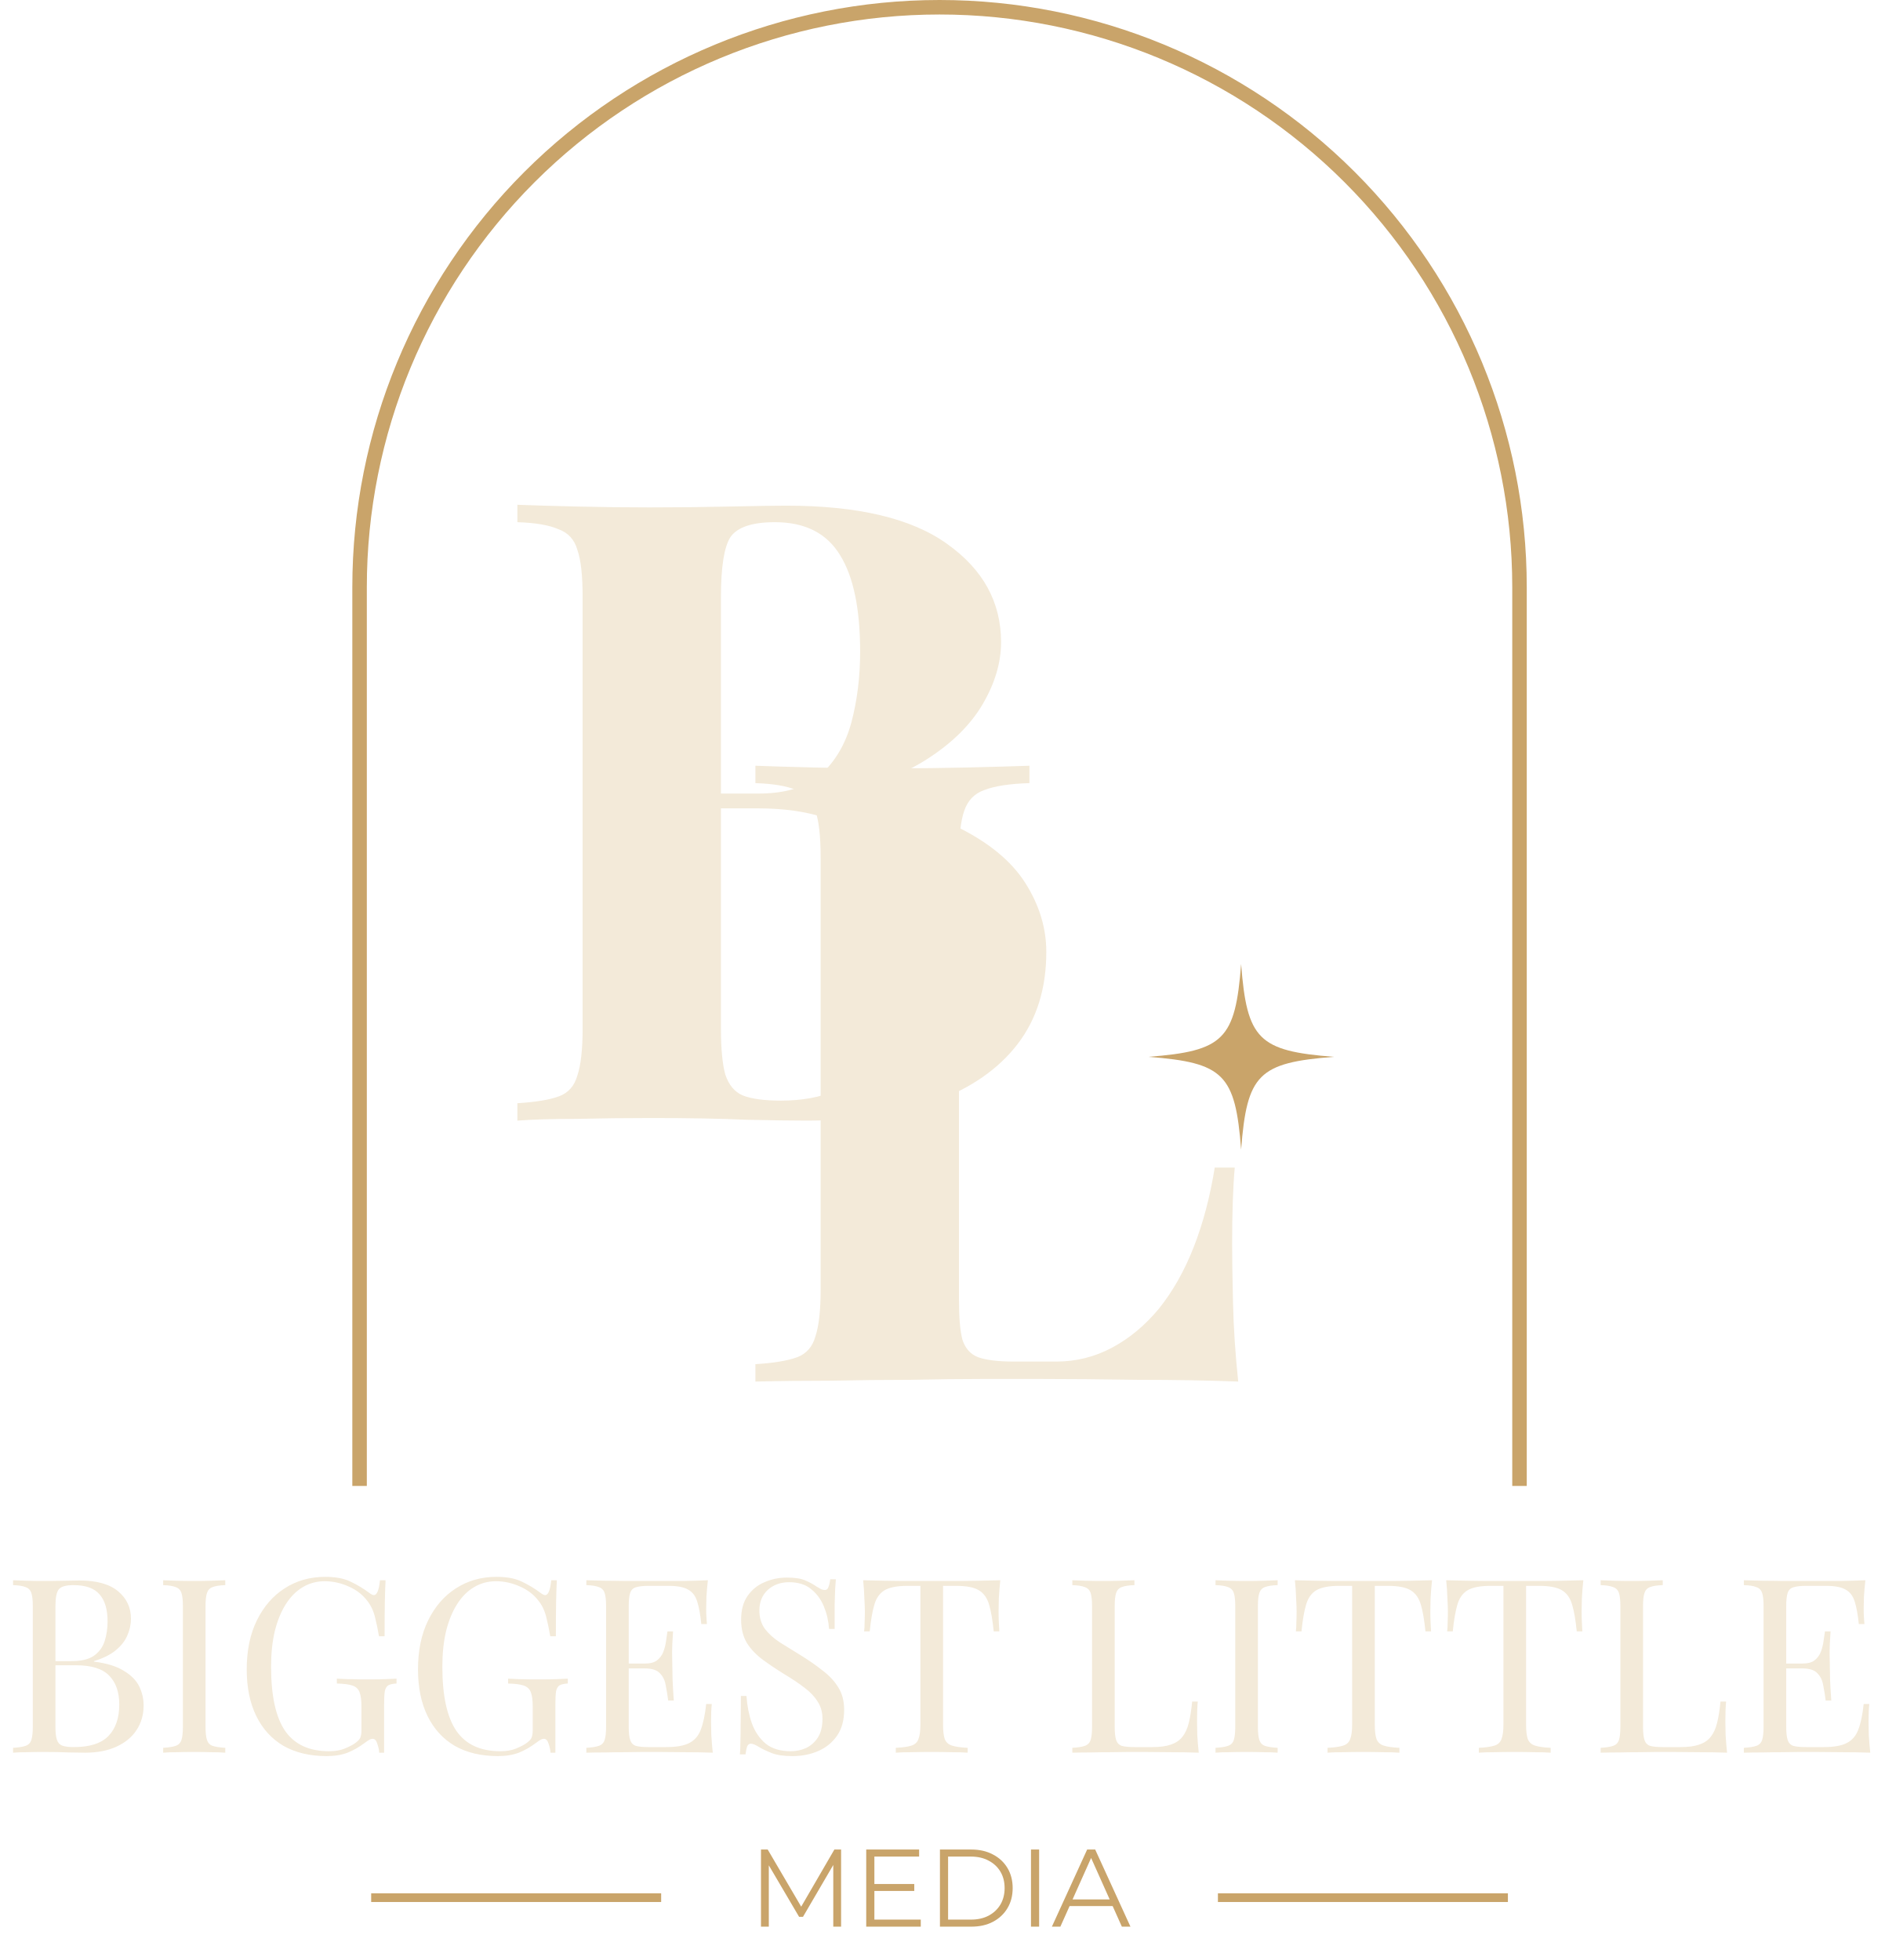
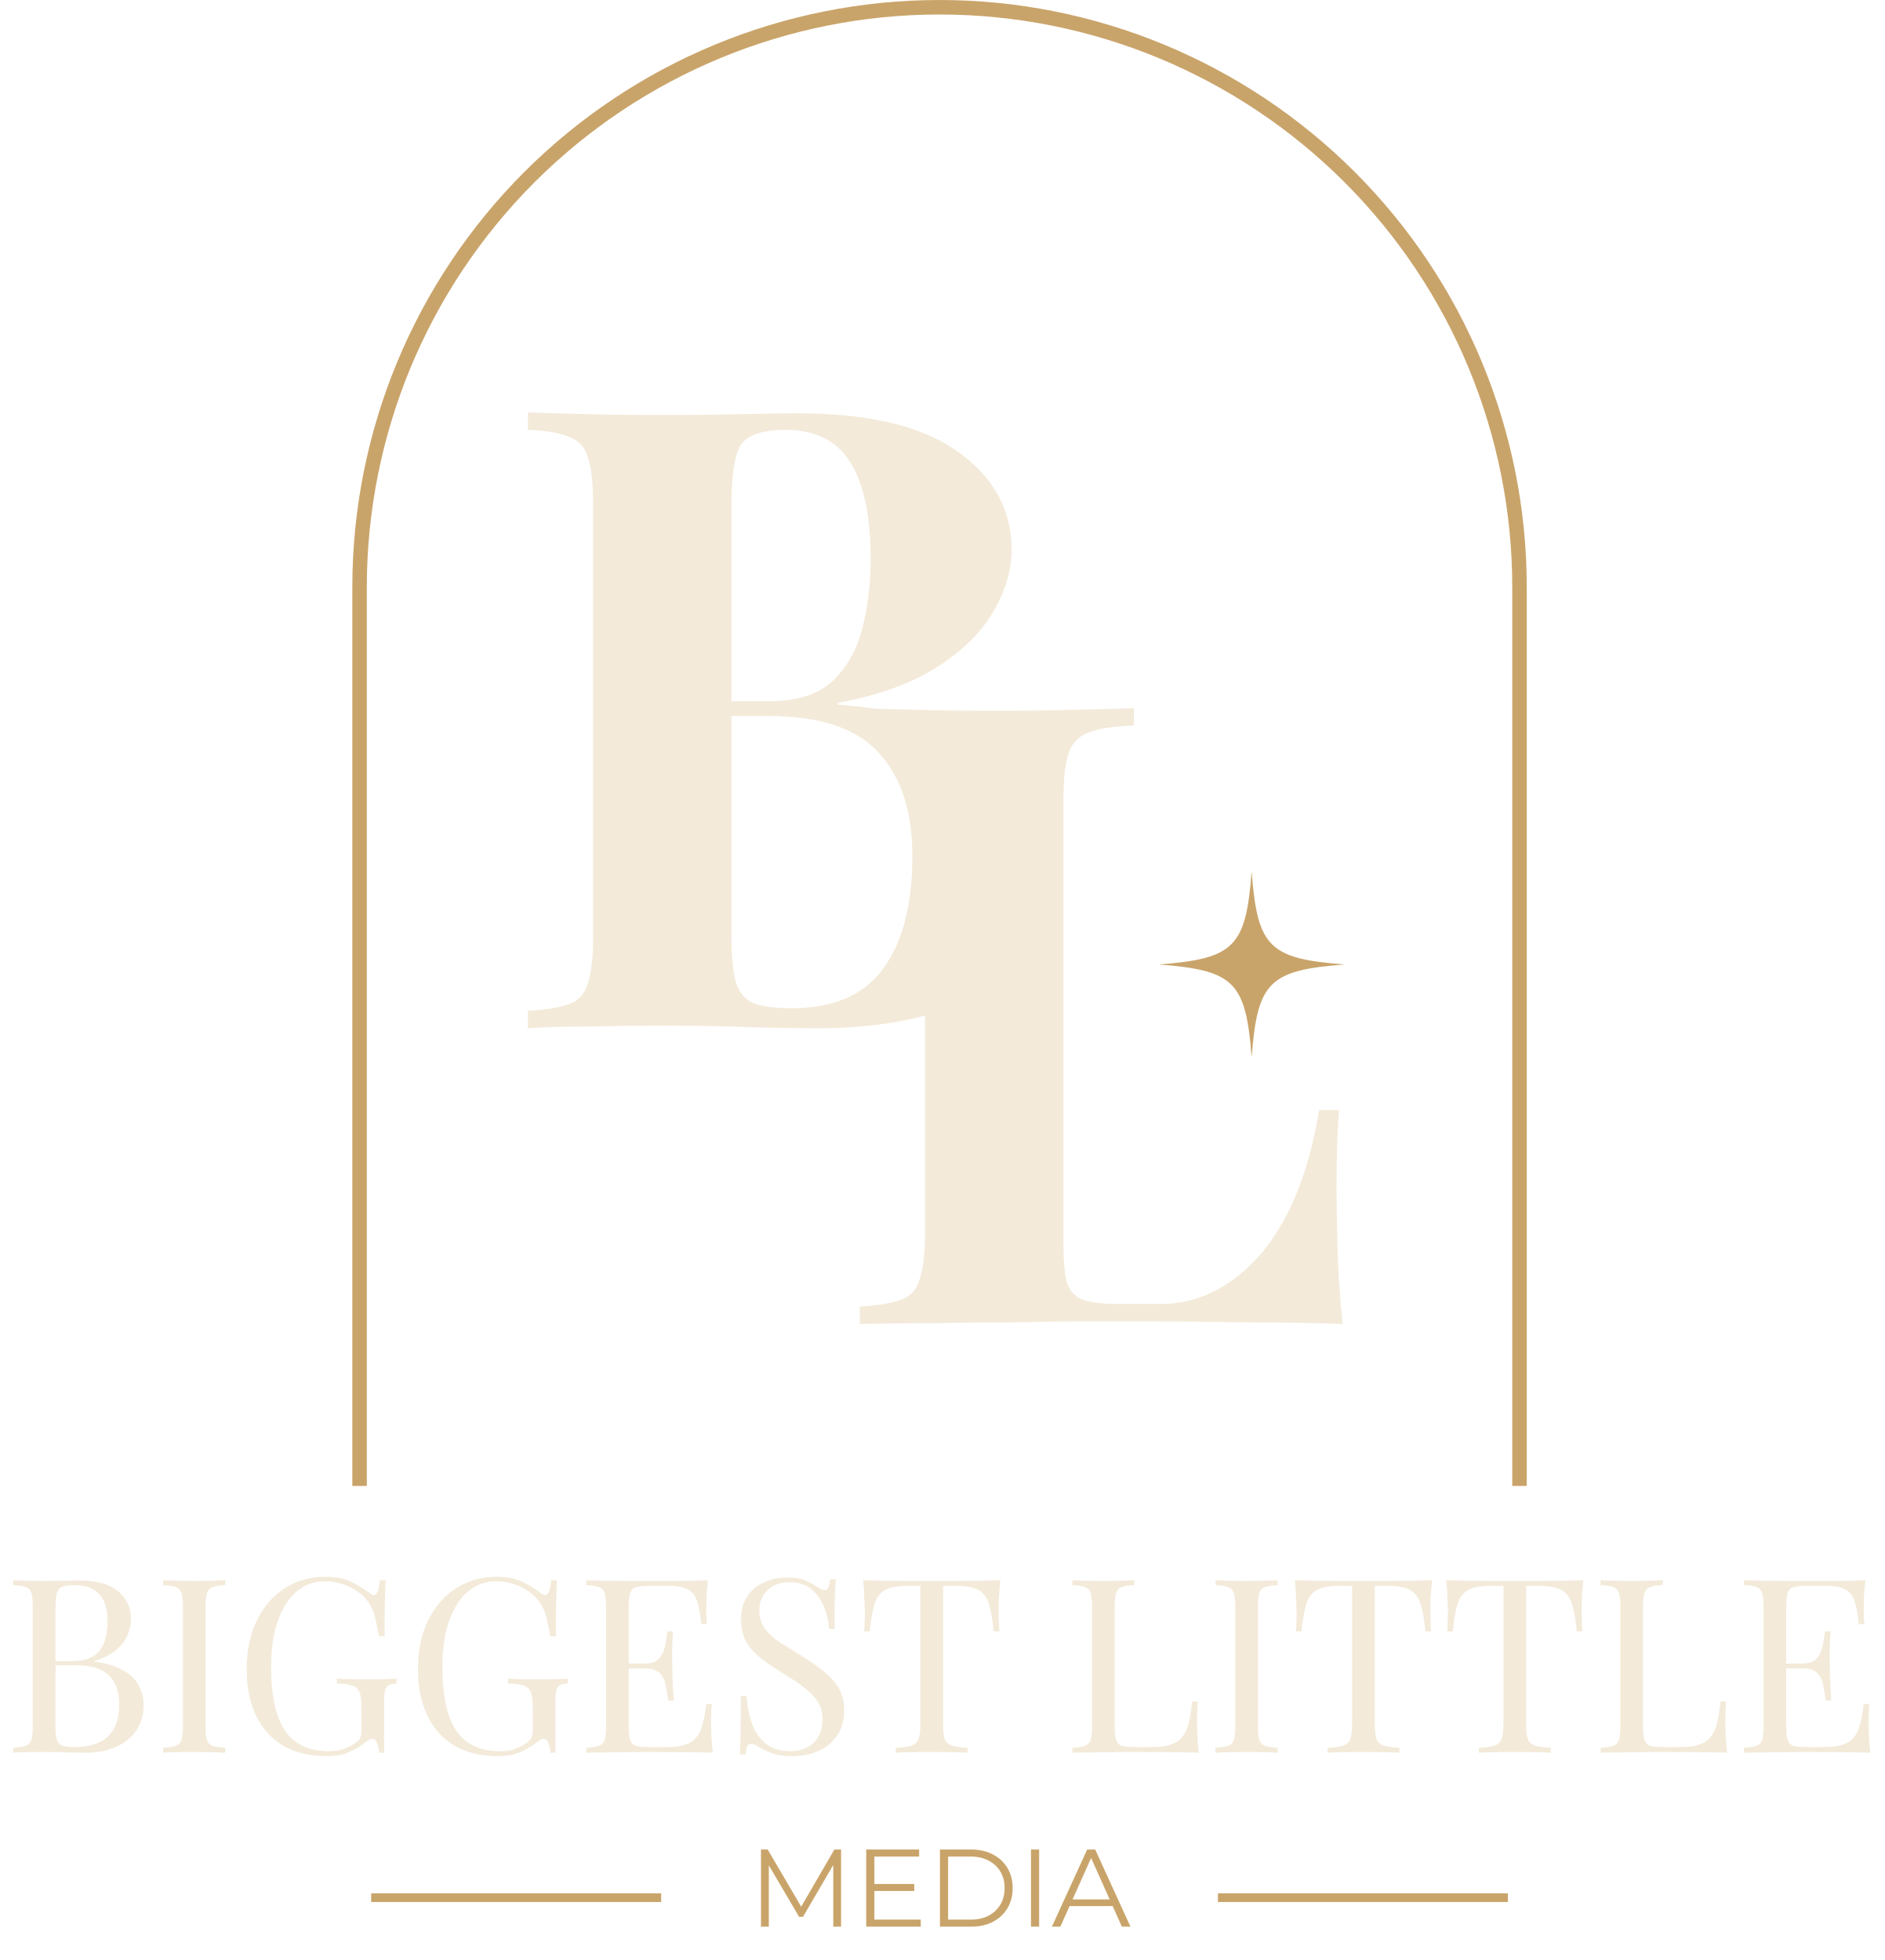
<svg xmlns="http://www.w3.org/2000/svg" width="325" height="338" viewBox="0 0 325 338" fill="none">
  <path d="M62 256.25V101.25C62 74.728 72.536 49.293 91.289 30.539C110.043 11.786 135.478 1.25 162 1.25C188.522 1.25 213.957 11.786 232.711 30.539C251.464 49.293 262 74.728 262 101.25V256.25" stroke="#C9A46A" stroke-width="2.5" />
-   <path d="M89.209 87.05C91.809 87.15 95.209 87.25 99.409 87.35C103.609 87.45 107.809 87.5 112.009 87.5C116.809 87.5 121.459 87.45 125.959 87.35C130.459 87.25 133.659 87.2 135.559 87.2C147.959 87.2 157.209 89.4 163.309 93.8C169.509 98.2 172.609 103.85 172.609 110.75C172.609 114.25 171.559 117.8 169.459 121.4C167.359 125 164.109 128.2 159.709 131C155.309 133.8 149.609 135.85 142.609 137.15V137.45C152.009 138.15 159.459 139.85 164.959 142.55C170.459 145.25 174.409 148.5 176.809 152.3C179.209 156.1 180.409 160.05 180.409 164.15C180.409 170.45 178.759 175.75 175.459 180.05C172.159 184.35 167.409 187.65 161.209 189.95C155.009 192.15 147.609 193.25 139.009 193.25C136.609 193.25 133.159 193.2 128.659 193.1C124.159 192.9 118.709 192.8 112.309 192.8C107.909 192.8 103.609 192.85 99.409 192.95C95.209 192.95 91.809 193.05 89.209 193.25V190.25C92.409 190.05 94.809 189.65 96.409 189.05C98.009 188.45 99.059 187.25 99.559 185.45C100.159 183.65 100.459 180.95 100.459 177.35V102.95C100.459 99.25 100.159 96.55 99.559 94.85C99.059 93.05 97.959 91.85 96.259 91.25C94.659 90.55 92.309 90.15 89.209 90.05V87.05ZM133.609 90.05C129.709 90.05 127.159 90.9 125.959 92.6C124.859 94.3 124.309 97.75 124.309 102.95V177.35C124.309 180.85 124.559 183.5 125.059 185.3C125.659 187.1 126.659 188.3 128.059 188.9C129.559 189.5 131.759 189.8 134.659 189.8C141.859 189.8 147.109 187.55 150.409 183.05C153.809 178.45 155.509 171.95 155.509 163.55C155.509 155.85 153.559 149.9 149.659 145.7C145.859 141.5 139.509 139.4 130.609 139.4H117.859C117.859 139.4 117.859 139 117.859 138.2C117.859 137.3 117.859 136.85 117.859 136.85H130.759C135.459 136.85 139.059 135.75 141.559 133.55C144.059 131.25 145.809 128.25 146.809 124.55C147.809 120.75 148.309 116.7 148.309 112.4C148.309 105 147.159 99.45 144.859 95.75C142.559 91.95 138.809 90.05 133.609 90.05Z" fill="#F3EAD9" />
-   <path d="M177.5 132.05V135.05C174.1 135.15 171.5 135.55 169.7 136.25C168 136.85 166.85 138.05 166.25 139.85C165.65 141.55 165.35 144.25 165.35 147.95V224.15C165.35 227.25 165.55 229.55 165.95 231.05C166.45 232.55 167.35 233.55 168.65 234.05C170.05 234.55 172.1 234.8 174.8 234.8H182.15C185.55 234.8 188.75 234 191.75 232.4C194.75 230.8 197.45 228.55 199.85 225.65C202.25 222.65 204.25 219.1 205.85 215C207.45 210.9 208.65 206.35 209.45 201.35H212.9C212.6 204.75 212.45 209.15 212.45 214.55C212.45 216.85 212.5 220.2 212.6 224.6C212.7 229 213 233.55 213.5 238.25C208.4 238.05 202.65 237.95 196.25 237.95C189.85 237.85 184.15 237.8 179.15 237.8C176.65 237.8 173.45 237.8 169.55 237.8C165.65 237.8 161.45 237.85 156.95 237.95C152.45 237.95 147.9 238 143.3 238.1C138.7 238.1 134.35 238.15 130.25 238.25V235.25C133.45 235.05 135.85 234.65 137.45 234.05C139.05 233.45 140.1 232.25 140.6 230.45C141.2 228.65 141.5 225.95 141.5 222.35V147.95C141.5 144.25 141.2 141.55 140.6 139.85C140.1 138.05 139 136.85 137.3 136.25C135.7 135.55 133.35 135.15 130.25 135.05V132.05C132.75 132.15 136.1 132.25 140.3 132.35C144.6 132.45 149.15 132.5 153.95 132.5C158.35 132.5 162.65 132.45 166.85 132.35C171.15 132.25 174.7 132.15 177.5 132.05Z" fill="#F3EAD9" />
-   <path d="M214 166.25C215 179.25 217 181.25 230 182.25C217 183.25 215 185.25 214 198.25C213 185.25 211 183.25 198 182.25C211 181.25 213 179.25 214 166.25Z" fill="#C9A46A" />
+   <path d="M91.023 71.123C93.623 71.223 97.023 71.323 101.223 71.423C105.423 71.523 109.623 71.573 113.823 71.573C118.623 71.573 123.273 71.523 127.773 71.423C132.273 71.323 135.473 71.273 137.373 71.273C149.773 71.273 159.023 73.473 165.123 77.873C171.323 82.273 174.423 87.923 174.423 94.823C174.423 98.323 173.373 101.873 171.273 105.473C169.173 109.073 165.923 112.273 161.523 115.073C157.123 117.873 151.423 119.923 144.423 121.223V121.523C153.823 122.223 161.273 123.923 166.773 126.623C172.273 129.323 176.223 132.573 178.623 136.373C181.023 140.173 182.223 144.123 182.223 148.223C182.223 154.523 180.573 159.823 177.273 164.123C173.973 168.423 169.223 171.723 163.023 174.023C156.823 176.223 149.423 177.323 140.823 177.323C138.423 177.323 134.973 177.273 130.473 177.173C125.973 176.973 120.523 176.873 114.123 176.873C109.723 176.873 105.423 176.923 101.223 177.023C97.023 177.023 93.623 177.123 91.023 177.323V174.323C94.223 174.123 96.623 173.723 98.223 173.123C99.823 172.523 100.873 171.323 101.373 169.523C101.973 167.723 102.273 165.023 102.273 161.423V87.023C102.273 83.323 101.973 80.623 101.373 78.923C100.873 77.123 99.773 75.923 98.073 75.323C96.473 74.623 94.123 74.223 91.023 74.123V71.123ZM135.423 74.123C131.523 74.123 128.973 74.973 127.773 76.673C126.673 78.373 126.123 81.823 126.123 87.023V161.423C126.123 164.923 126.373 167.573 126.873 169.373C127.473 171.173 128.473 172.373 129.873 172.973C131.373 173.573 133.573 173.873 136.473 173.873C143.673 173.873 148.923 171.623 152.223 167.123C155.623 162.523 157.323 156.023 157.323 147.623C157.323 139.923 155.373 133.973 151.473 129.773C147.673 125.573 141.323 123.473 132.423 123.473H119.673C119.673 123.473 119.673 123.073 119.673 122.273C119.673 121.373 119.673 120.923 119.673 120.923H132.573C137.273 120.923 140.873 119.823 143.373 117.623C145.873 115.323 147.623 112.323 148.623 108.623C149.623 104.823 150.123 100.773 150.123 96.473C150.123 89.073 148.973 83.523 146.673 79.823C144.373 76.023 140.623 74.123 135.423 74.123Z" fill="#F3EAD9" />
+   <path d="M195.5 122.123V125.123C192.1 125.223 189.5 125.623 187.7 126.323C186 126.923 184.85 128.123 184.25 129.923C183.65 131.623 183.35 134.323 183.35 138.023V214.223C183.35 217.323 183.55 219.623 183.95 221.123C184.45 222.623 185.35 223.623 186.65 224.123C188.05 224.623 190.1 224.873 192.8 224.873H200.15C203.55 224.873 206.75 224.073 209.75 222.473C212.75 220.873 215.45 218.623 217.85 215.723C220.25 212.723 222.25 209.173 223.85 205.073C225.45 200.973 226.65 196.423 227.45 191.423H230.9C230.6 194.823 230.45 199.223 230.45 204.623C230.45 206.923 230.5 210.273 230.6 214.673C230.7 219.073 231 223.623 231.5 228.323C226.4 228.123 220.65 228.023 214.25 228.023C207.85 227.923 202.15 227.873 197.15 227.873C194.65 227.873 191.45 227.873 187.55 227.873C183.65 227.873 179.45 227.923 174.95 228.023C170.45 228.023 165.9 228.073 161.3 228.173C156.7 228.173 152.35 228.223 148.25 228.323V225.323C151.45 225.123 153.85 224.723 155.45 224.123C157.05 223.523 158.1 222.323 158.6 220.523C159.2 218.723 159.5 216.023 159.5 212.423V138.023C159.5 134.323 159.2 131.623 158.6 129.923C158.1 128.123 157 126.923 155.3 126.323C153.7 125.623 151.35 125.223 148.25 125.123V122.123C150.75 122.223 154.1 122.323 158.3 122.423C162.6 122.523 167.15 122.573 171.95 122.573C176.35 122.573 180.65 122.523 184.85 122.423C189.15 122.323 192.7 122.223 195.5 122.123Z" fill="#F3EAD9" />
+   <path d="M215.814 150.323C216.814 163.323 218.814 165.323 231.814 166.323C218.814 167.323 216.814 169.323 215.814 182.323C214.814 169.323 212.814 167.323 199.814 166.323C212.814 165.323 214.814 163.323 215.814 150.323Z" fill="#C9A46A" />
  <path d="M2.252 272.514C2.84 272.542 3.61 272.57 4.562 272.598C5.514 272.626 6.452 272.64 7.376 272.64C8.692 272.64 9.952 272.626 11.156 272.598C12.36 272.57 13.214 272.556 13.718 272.556C16.658 272.556 18.87 273.172 20.354 274.404C21.838 275.636 22.58 277.218 22.58 279.15C22.58 280.13 22.37 281.096 21.95 282.048C21.558 282.972 20.886 283.826 19.934 284.61C19.01 285.366 17.764 285.982 16.196 286.458V286.542C18.408 286.822 20.13 287.354 21.362 288.138C22.622 288.894 23.504 289.79 24.008 290.826C24.512 291.862 24.764 292.954 24.764 294.102C24.764 295.698 24.358 297.112 23.546 298.344C22.762 299.548 21.614 300.5 20.102 301.2C18.59 301.9 16.784 302.25 14.684 302.25C14.068 302.25 13.144 302.236 11.912 302.208C10.68 302.152 9.196 302.124 7.46 302.124C6.48 302.124 5.514 302.138 4.562 302.166C3.61 302.166 2.84 302.194 2.252 302.25V301.41C3.204 301.354 3.918 301.242 4.394 301.074C4.898 300.906 5.234 300.57 5.402 300.066C5.57 299.562 5.654 298.806 5.654 297.798V276.966C5.654 275.93 5.57 275.174 5.402 274.698C5.234 274.194 4.898 273.858 4.394 273.69C3.918 273.494 3.204 273.382 2.252 273.354V272.514ZM12.668 273.354C11.38 273.354 10.54 273.592 10.148 274.068C9.756 274.544 9.56 275.51 9.56 276.966V297.798C9.56 298.778 9.644 299.52 9.812 300.024C9.98 300.528 10.288 300.864 10.736 301.032C11.184 301.2 11.842 301.284 12.71 301.284C15.454 301.284 17.442 300.654 18.674 299.394C19.934 298.106 20.564 296.286 20.564 293.934C20.564 291.778 19.976 290.112 18.8 288.936C17.652 287.76 15.748 287.172 13.088 287.172H8.762C8.762 287.172 8.762 287.06 8.762 286.836C8.762 286.584 8.762 286.458 8.762 286.458H12.374C14.026 286.458 15.3 286.15 16.196 285.534C17.092 284.89 17.708 284.05 18.044 283.014C18.38 281.95 18.548 280.816 18.548 279.612C18.548 277.54 18.086 275.986 17.162 274.95C16.266 273.886 14.768 273.354 12.668 273.354ZM38.843 272.514V273.354C37.891 273.382 37.163 273.494 36.659 273.69C36.183 273.858 35.861 274.194 35.693 274.698C35.525 275.174 35.441 275.93 35.441 276.966V297.798C35.441 298.806 35.525 299.562 35.693 300.066C35.861 300.57 36.183 300.906 36.659 301.074C37.163 301.242 37.891 301.354 38.843 301.41V302.25C38.199 302.194 37.387 302.166 36.407 302.166C35.455 302.138 34.489 302.124 33.509 302.124C32.417 302.124 31.395 302.138 30.443 302.166C29.491 302.166 28.721 302.194 28.133 302.25V301.41C29.085 301.354 29.799 301.242 30.275 301.074C30.779 300.906 31.115 300.57 31.283 300.066C31.451 299.562 31.535 298.806 31.535 297.798V276.966C31.535 275.93 31.451 275.174 31.283 274.698C31.115 274.194 30.779 273.858 30.275 273.69C29.799 273.494 29.085 273.382 28.133 273.354V272.514C28.721 272.542 29.491 272.57 30.443 272.598C31.395 272.626 32.417 272.64 33.509 272.64C34.489 272.64 35.455 272.626 36.407 272.598C37.387 272.57 38.199 272.542 38.843 272.514ZM56.065 271.926C57.885 271.926 59.355 272.206 60.475 272.766C61.595 273.298 62.645 273.928 63.625 274.656C63.989 274.936 64.269 275.076 64.465 275.076C64.997 275.076 65.347 274.222 65.515 272.514H66.481C66.425 273.55 66.383 274.81 66.355 276.294C66.327 277.778 66.313 279.738 66.313 282.174H65.347C65.151 280.998 64.913 279.864 64.633 278.772C64.353 277.68 63.891 276.742 63.247 275.958C62.435 274.922 61.371 274.124 60.055 273.564C58.739 272.976 57.381 272.682 55.981 272.682C54.581 272.682 53.307 273.032 52.159 273.732C51.039 274.404 50.073 275.384 49.261 276.672C48.449 277.96 47.819 279.514 47.371 281.334C46.951 283.126 46.741 285.156 46.741 287.424C46.741 292.464 47.553 296.16 49.177 298.512C50.801 300.836 53.321 301.998 56.737 301.998C57.745 301.998 58.613 301.858 59.341 301.578C60.097 301.27 60.685 300.976 61.105 300.696C61.637 300.332 61.973 299.996 62.113 299.688C62.253 299.352 62.323 298.918 62.323 298.386V294.354C62.323 293.206 62.211 292.352 61.987 291.792C61.763 291.232 61.343 290.854 60.727 290.658C60.139 290.462 59.257 290.35 58.081 290.322V289.482C58.585 289.51 59.173 289.538 59.845 289.566C60.517 289.566 61.217 289.58 61.945 289.608C62.701 289.608 63.387 289.608 64.003 289.608C64.927 289.608 65.753 289.594 66.481 289.566C67.237 289.538 67.867 289.51 68.371 289.482V290.322C67.755 290.35 67.293 290.448 66.985 290.616C66.677 290.784 66.467 291.12 66.355 291.624C66.271 292.128 66.229 292.898 66.229 293.934V302.25H65.389C65.361 301.774 65.249 301.256 65.053 300.696C64.885 300.136 64.619 299.856 64.255 299.856C64.087 299.856 63.919 299.898 63.751 299.982C63.583 300.066 63.289 300.262 62.869 300.57C61.945 301.27 60.965 301.83 59.929 302.25C58.893 302.642 57.689 302.838 56.317 302.838C53.433 302.838 50.955 302.25 48.883 301.074C46.839 299.87 45.271 298.148 44.179 295.908C43.087 293.668 42.541 290.994 42.541 287.886C42.541 284.61 43.129 281.782 44.305 279.402C45.481 277.022 47.077 275.188 49.093 273.9C51.137 272.584 53.461 271.926 56.065 271.926ZM85.597 271.926C87.417 271.926 88.887 272.206 90.007 272.766C91.127 273.298 92.177 273.928 93.157 274.656C93.521 274.936 93.801 275.076 93.997 275.076C94.529 275.076 94.879 274.222 95.047 272.514H96.013C95.957 273.55 95.915 274.81 95.887 276.294C95.859 277.778 95.845 279.738 95.845 282.174H94.879C94.683 280.998 94.445 279.864 94.165 278.772C93.885 277.68 93.423 276.742 92.779 275.958C91.967 274.922 90.903 274.124 89.587 273.564C88.271 272.976 86.913 272.682 85.513 272.682C84.113 272.682 82.839 273.032 81.691 273.732C80.571 274.404 79.605 275.384 78.793 276.672C77.981 277.96 77.351 279.514 76.903 281.334C76.483 283.126 76.273 285.156 76.273 287.424C76.273 292.464 77.085 296.16 78.709 298.512C80.333 300.836 82.853 301.998 86.269 301.998C87.277 301.998 88.145 301.858 88.873 301.578C89.629 301.27 90.217 300.976 90.637 300.696C91.169 300.332 91.505 299.996 91.645 299.688C91.785 299.352 91.855 298.918 91.855 298.386V294.354C91.855 293.206 91.743 292.352 91.519 291.792C91.295 291.232 90.875 290.854 90.259 290.658C89.671 290.462 88.789 290.35 87.613 290.322V289.482C88.117 289.51 88.705 289.538 89.377 289.566C90.049 289.566 90.749 289.58 91.477 289.608C92.233 289.608 92.919 289.608 93.535 289.608C94.459 289.608 95.285 289.594 96.013 289.566C96.769 289.538 97.399 289.51 97.903 289.482V290.322C97.287 290.35 96.825 290.448 96.517 290.616C96.209 290.784 95.999 291.12 95.887 291.624C95.803 292.128 95.761 292.898 95.761 293.934V302.25H94.921C94.893 301.774 94.781 301.256 94.585 300.696C94.417 300.136 94.151 299.856 93.787 299.856C93.619 299.856 93.451 299.898 93.283 299.982C93.115 300.066 92.821 300.262 92.401 300.57C91.477 301.27 90.497 301.83 89.461 302.25C88.425 302.642 87.221 302.838 85.849 302.838C82.965 302.838 80.487 302.25 78.415 301.074C76.371 299.87 74.803 298.148 73.711 295.908C72.619 293.668 72.073 290.994 72.073 287.886C72.073 284.61 72.661 281.782 73.837 279.402C75.013 277.022 76.609 275.188 78.625 273.9C80.669 272.584 82.993 271.926 85.597 271.926ZM122.058 272.514C121.946 273.494 121.862 274.446 121.806 275.37C121.778 276.294 121.764 276.994 121.764 277.47C121.764 277.974 121.778 278.464 121.806 278.94C121.834 279.388 121.862 279.766 121.89 280.074H120.924C120.756 278.422 120.518 277.12 120.21 276.168C119.902 275.188 119.37 274.502 118.614 274.11C117.886 273.69 116.78 273.48 115.296 273.48H111.81C110.858 273.48 110.13 273.564 109.626 273.732C109.15 273.872 108.828 274.194 108.66 274.698C108.492 275.174 108.408 275.93 108.408 276.966V297.798C108.408 298.806 108.492 299.562 108.66 300.066C108.828 300.57 109.15 300.906 109.626 301.074C110.13 301.214 110.858 301.284 111.81 301.284H114.876C116.64 301.284 117.97 301.046 118.866 300.57C119.79 300.094 120.448 299.324 120.84 298.26C121.26 297.168 121.568 295.698 121.764 293.85H122.73C122.646 294.606 122.604 295.614 122.604 296.874C122.604 297.406 122.618 298.176 122.646 299.184C122.702 300.164 122.786 301.186 122.898 302.25C121.47 302.194 119.86 302.166 118.068 302.166C116.276 302.138 114.68 302.124 113.28 302.124C112.664 302.124 111.866 302.124 110.886 302.124C109.934 302.124 108.898 302.138 107.778 302.166C106.658 302.166 105.524 302.18 104.376 302.208C103.228 302.208 102.136 302.222 101.1 302.25V301.41C102.052 301.354 102.766 301.242 103.242 301.074C103.746 300.906 104.082 300.57 104.25 300.066C104.418 299.562 104.502 298.806 104.502 297.798V276.966C104.502 275.93 104.418 275.174 104.25 274.698C104.082 274.194 103.746 273.858 103.242 273.69C102.766 273.494 102.052 273.382 101.1 273.354V272.514C102.136 272.542 103.228 272.57 104.376 272.598C105.524 272.598 106.658 272.612 107.778 272.64C108.898 272.64 109.934 272.64 110.886 272.64C111.866 272.64 112.664 272.64 113.28 272.64C114.568 272.64 116.024 272.64 117.648 272.64C119.3 272.612 120.77 272.57 122.058 272.514ZM114.834 286.878C114.834 286.878 114.834 287.018 114.834 287.298C114.834 287.578 114.834 287.718 114.834 287.718H107.148C107.148 287.718 107.148 287.578 107.148 287.298C107.148 287.018 107.148 286.878 107.148 286.878H114.834ZM116.052 281.334C115.94 282.93 115.884 284.148 115.884 284.988C115.912 285.828 115.926 286.598 115.926 287.298C115.926 287.998 115.94 288.768 115.968 289.608C115.996 290.448 116.066 291.666 116.178 293.262H115.212C115.1 292.366 114.96 291.498 114.792 290.658C114.652 289.79 114.316 289.09 113.784 288.558C113.28 287.998 112.412 287.718 111.18 287.718V286.878C112.104 286.878 112.804 286.696 113.28 286.332C113.784 285.94 114.148 285.45 114.372 284.862C114.596 284.274 114.75 283.672 114.834 283.056C114.918 282.412 115.002 281.838 115.086 281.334H116.052ZM135.682 272.052C137.082 272.052 138.146 272.22 138.874 272.556C139.602 272.864 140.246 273.214 140.806 273.606C141.142 273.802 141.408 273.956 141.604 274.068C141.828 274.152 142.038 274.194 142.234 274.194C142.514 274.194 142.71 274.04 142.822 273.732C142.962 273.424 143.074 272.962 143.158 272.346H144.124C144.096 272.822 144.054 273.396 143.998 274.068C143.97 274.712 143.942 275.58 143.914 276.672C143.914 277.736 143.914 279.15 143.914 280.914H142.948C142.864 279.57 142.57 278.282 142.066 277.05C141.562 275.818 140.82 274.81 139.84 274.026C138.888 273.242 137.628 272.85 136.06 272.85C134.576 272.85 133.344 273.298 132.364 274.194C131.412 275.09 130.936 276.266 130.936 277.722C130.936 278.982 131.258 280.046 131.902 280.914C132.546 281.754 133.4 282.524 134.464 283.224C135.556 283.896 136.732 284.624 137.992 285.408C139.448 286.304 140.736 287.2 141.856 288.096C143.004 288.964 143.9 289.93 144.544 290.994C145.216 292.058 145.552 293.346 145.552 294.858C145.552 296.65 145.146 298.134 144.334 299.31C143.522 300.486 142.444 301.368 141.1 301.956C139.756 302.544 138.272 302.838 136.648 302.838C135.164 302.838 133.988 302.67 133.12 302.334C132.252 301.998 131.51 301.648 130.894 301.284C130.278 300.892 129.802 300.696 129.466 300.696C129.186 300.696 128.976 300.85 128.836 301.158C128.724 301.466 128.626 301.928 128.542 302.544H127.576C127.632 301.956 127.66 301.27 127.66 300.486C127.688 299.674 127.702 298.624 127.702 297.336C127.73 296.048 127.744 294.424 127.744 292.464H128.71C128.822 294.144 129.13 295.712 129.634 297.168C130.166 298.624 130.964 299.8 132.028 300.696C133.12 301.564 134.562 301.998 136.354 301.998C137.278 301.998 138.146 301.816 138.958 301.452C139.798 301.06 140.484 300.458 141.016 299.646C141.548 298.806 141.814 297.728 141.814 296.412C141.814 295.264 141.534 294.27 140.974 293.43C140.442 292.562 139.686 291.764 138.706 291.036C137.726 290.28 136.578 289.51 135.262 288.726C133.946 287.914 132.714 287.088 131.566 286.248C130.418 285.408 129.494 284.442 128.794 283.35C128.122 282.23 127.786 280.886 127.786 279.318C127.786 277.666 128.15 276.308 128.878 275.244C129.634 274.152 130.614 273.354 131.818 272.85C133.022 272.318 134.31 272.052 135.682 272.052ZM172.475 272.514C172.363 273.578 172.279 274.614 172.223 275.622C172.195 276.602 172.181 277.358 172.181 277.89C172.181 278.562 172.195 279.192 172.223 279.78C172.251 280.368 172.279 280.886 172.307 281.334H171.341C171.145 279.374 170.879 277.834 170.543 276.714C170.207 275.566 169.619 274.74 168.779 274.236C167.939 273.732 166.637 273.48 164.873 273.48H162.605V297.378C162.605 298.498 162.703 299.338 162.899 299.898C163.123 300.458 163.543 300.836 164.159 301.032C164.775 301.228 165.671 301.354 166.847 301.41V302.25C166.119 302.194 165.195 302.166 164.075 302.166C162.955 302.138 161.821 302.124 160.673 302.124C159.413 302.124 158.223 302.138 157.103 302.166C156.011 302.166 155.129 302.194 154.457 302.25V301.41C155.633 301.354 156.529 301.228 157.145 301.032C157.761 300.836 158.167 300.458 158.363 299.898C158.587 299.338 158.699 298.498 158.699 297.378V273.48H156.431C154.695 273.48 153.393 273.732 152.525 274.236C151.685 274.74 151.097 275.566 150.761 276.714C150.425 277.834 150.159 279.374 149.963 281.334H148.997C149.053 280.886 149.081 280.368 149.081 279.78C149.109 279.192 149.123 278.562 149.123 277.89C149.123 277.358 149.095 276.602 149.039 275.622C149.011 274.614 148.941 273.578 148.829 272.514C150.005 272.542 151.279 272.57 152.651 272.598C154.051 272.626 155.451 272.64 156.851 272.64C158.251 272.64 159.525 272.64 160.673 272.64C161.821 272.64 163.081 272.64 164.453 272.64C165.853 272.64 167.253 272.626 168.653 272.598C170.053 272.57 171.327 272.542 172.475 272.514ZM195.605 272.514V273.354C194.653 273.382 193.925 273.494 193.421 273.69C192.945 273.858 192.623 274.194 192.455 274.698C192.287 275.174 192.203 275.93 192.203 276.966V297.798C192.203 298.806 192.287 299.562 192.455 300.066C192.623 300.57 192.945 300.906 193.421 301.074C193.925 301.214 194.653 301.284 195.605 301.284H198.671C199.987 301.284 201.051 301.144 201.863 300.864C202.703 300.584 203.361 300.15 203.837 299.562C204.341 298.946 204.719 298.134 204.971 297.126C205.223 296.118 205.419 294.886 205.559 293.43H206.525C206.441 294.298 206.399 295.446 206.399 296.874C206.399 297.406 206.413 298.176 206.441 299.184C206.497 300.164 206.581 301.186 206.693 302.25C205.265 302.194 203.655 302.166 201.863 302.166C200.071 302.138 198.475 302.124 197.075 302.124C196.459 302.124 195.661 302.124 194.681 302.124C193.729 302.124 192.693 302.138 191.573 302.166C190.453 302.166 189.319 302.18 188.171 302.208C187.023 302.208 185.931 302.222 184.895 302.25V301.41C185.847 301.354 186.561 301.242 187.037 301.074C187.541 300.906 187.877 300.57 188.045 300.066C188.213 299.562 188.297 298.806 188.297 297.798V276.966C188.297 275.93 188.213 275.174 188.045 274.698C187.877 274.194 187.541 273.858 187.037 273.69C186.561 273.494 185.847 273.382 184.895 273.354V272.514C185.483 272.542 186.253 272.57 187.205 272.598C188.157 272.626 189.179 272.64 190.271 272.64C191.251 272.64 192.217 272.626 193.169 272.598C194.149 272.57 194.961 272.542 195.605 272.514ZM220.296 272.514V273.354C219.344 273.382 218.616 273.494 218.112 273.69C217.636 273.858 217.314 274.194 217.146 274.698C216.978 275.174 216.894 275.93 216.894 276.966V297.798C216.894 298.806 216.978 299.562 217.146 300.066C217.314 300.57 217.636 300.906 218.112 301.074C218.616 301.242 219.344 301.354 220.296 301.41V302.25C219.652 302.194 218.84 302.166 217.86 302.166C216.908 302.138 215.942 302.124 214.962 302.124C213.87 302.124 212.848 302.138 211.896 302.166C210.944 302.166 210.174 302.194 209.586 302.25V301.41C210.538 301.354 211.252 301.242 211.728 301.074C212.232 300.906 212.568 300.57 212.736 300.066C212.904 299.562 212.988 298.806 212.988 297.798V276.966C212.988 275.93 212.904 275.174 212.736 274.698C212.568 274.194 212.232 273.858 211.728 273.69C211.252 273.494 210.538 273.382 209.586 273.354V272.514C210.174 272.542 210.944 272.57 211.896 272.598C212.848 272.626 213.87 272.64 214.962 272.64C215.942 272.64 216.908 272.626 217.86 272.598C218.84 272.57 219.652 272.542 220.296 272.514ZM246.919 272.514C246.807 273.578 246.723 274.614 246.667 275.622C246.639 276.602 246.625 277.358 246.625 277.89C246.625 278.562 246.639 279.192 246.667 279.78C246.695 280.368 246.723 280.886 246.751 281.334H245.785C245.589 279.374 245.323 277.834 244.987 276.714C244.651 275.566 244.063 274.74 243.223 274.236C242.383 273.732 241.081 273.48 239.317 273.48H237.049V297.378C237.049 298.498 237.147 299.338 237.343 299.898C237.567 300.458 237.987 300.836 238.603 301.032C239.219 301.228 240.115 301.354 241.291 301.41V302.25C240.563 302.194 239.639 302.166 238.519 302.166C237.399 302.138 236.265 302.124 235.117 302.124C233.857 302.124 232.667 302.138 231.547 302.166C230.455 302.166 229.573 302.194 228.901 302.25V301.41C230.077 301.354 230.973 301.228 231.589 301.032C232.205 300.836 232.611 300.458 232.807 299.898C233.031 299.338 233.143 298.498 233.143 297.378V273.48H230.875C229.139 273.48 227.837 273.732 226.969 274.236C226.129 274.74 225.541 275.566 225.205 276.714C224.869 277.834 224.603 279.374 224.407 281.334H223.441C223.497 280.886 223.525 280.368 223.525 279.78C223.553 279.192 223.567 278.562 223.567 277.89C223.567 277.358 223.539 276.602 223.483 275.622C223.455 274.614 223.385 273.578 223.273 272.514C224.449 272.542 225.723 272.57 227.095 272.598C228.495 272.626 229.895 272.64 231.295 272.64C232.695 272.64 233.969 272.64 235.117 272.64C236.265 272.64 237.525 272.64 238.897 272.64C240.297 272.64 241.697 272.626 243.097 272.598C244.497 272.57 245.771 272.542 246.919 272.514ZM273.005 272.514C272.893 273.578 272.809 274.614 272.753 275.622C272.725 276.602 272.711 277.358 272.711 277.89C272.711 278.562 272.725 279.192 272.753 279.78C272.781 280.368 272.809 280.886 272.837 281.334H271.871C271.675 279.374 271.409 277.834 271.073 276.714C270.737 275.566 270.149 274.74 269.309 274.236C268.469 273.732 267.167 273.48 265.403 273.48H263.135V297.378C263.135 298.498 263.233 299.338 263.429 299.898C263.653 300.458 264.073 300.836 264.689 301.032C265.305 301.228 266.201 301.354 267.377 301.41V302.25C266.649 302.194 265.725 302.166 264.605 302.166C263.485 302.138 262.351 302.124 261.203 302.124C259.943 302.124 258.753 302.138 257.633 302.166C256.541 302.166 255.659 302.194 254.987 302.25V301.41C256.163 301.354 257.059 301.228 257.675 301.032C258.291 300.836 258.697 300.458 258.893 299.898C259.117 299.338 259.229 298.498 259.229 297.378V273.48H256.961C255.225 273.48 253.923 273.732 253.055 274.236C252.215 274.74 251.627 275.566 251.291 276.714C250.955 277.834 250.689 279.374 250.493 281.334H249.527C249.583 280.886 249.611 280.368 249.611 279.78C249.639 279.192 249.653 278.562 249.653 277.89C249.653 277.358 249.625 276.602 249.569 275.622C249.541 274.614 249.471 273.578 249.359 272.514C250.535 272.542 251.809 272.57 253.181 272.598C254.581 272.626 255.981 272.64 257.381 272.64C258.781 272.64 260.055 272.64 261.203 272.64C262.351 272.64 263.611 272.64 264.983 272.64C266.383 272.64 267.783 272.626 269.183 272.598C270.583 272.57 271.857 272.542 273.005 272.514ZM286.701 272.514V273.354C285.749 273.382 285.021 273.494 284.517 273.69C284.041 273.858 283.719 274.194 283.551 274.698C283.383 275.174 283.299 275.93 283.299 276.966V297.798C283.299 298.806 283.383 299.562 283.551 300.066C283.719 300.57 284.041 300.906 284.517 301.074C285.021 301.214 285.749 301.284 286.701 301.284H289.767C291.083 301.284 292.147 301.144 292.959 300.864C293.799 300.584 294.457 300.15 294.933 299.562C295.437 298.946 295.815 298.134 296.067 297.126C296.319 296.118 296.515 294.886 296.655 293.43H297.621C297.537 294.298 297.495 295.446 297.495 296.874C297.495 297.406 297.509 298.176 297.537 299.184C297.593 300.164 297.677 301.186 297.789 302.25C296.361 302.194 294.751 302.166 292.959 302.166C291.167 302.138 289.571 302.124 288.171 302.124C287.555 302.124 286.757 302.124 285.777 302.124C284.825 302.124 283.789 302.138 282.669 302.166C281.549 302.166 280.415 302.18 279.267 302.208C278.119 302.208 277.027 302.222 275.991 302.25V301.41C276.943 301.354 277.657 301.242 278.133 301.074C278.637 300.906 278.973 300.57 279.141 300.066C279.309 299.562 279.393 298.806 279.393 297.798V276.966C279.393 275.93 279.309 275.174 279.141 274.698C278.973 274.194 278.637 273.858 278.133 273.69C277.657 273.494 276.943 273.382 275.991 273.354V272.514C276.579 272.542 277.349 272.57 278.301 272.598C279.253 272.626 280.275 272.64 281.367 272.64C282.347 272.64 283.313 272.626 284.265 272.598C285.245 272.57 286.057 272.542 286.701 272.514ZM321.64 272.514C321.528 273.494 321.444 274.446 321.388 275.37C321.36 276.294 321.346 276.994 321.346 277.47C321.346 277.974 321.36 278.464 321.388 278.94C321.416 279.388 321.444 279.766 321.472 280.074H320.506C320.338 278.422 320.1 277.12 319.792 276.168C319.484 275.188 318.952 274.502 318.196 274.11C317.468 273.69 316.362 273.48 314.878 273.48H311.392C310.44 273.48 309.712 273.564 309.208 273.732C308.732 273.872 308.41 274.194 308.242 274.698C308.074 275.174 307.99 275.93 307.99 276.966V297.798C307.99 298.806 308.074 299.562 308.242 300.066C308.41 300.57 308.732 300.906 309.208 301.074C309.712 301.214 310.44 301.284 311.392 301.284H314.458C316.222 301.284 317.552 301.046 318.448 300.57C319.372 300.094 320.03 299.324 320.422 298.26C320.842 297.168 321.15 295.698 321.346 293.85H322.312C322.228 294.606 322.186 295.614 322.186 296.874C322.186 297.406 322.2 298.176 322.228 299.184C322.284 300.164 322.368 301.186 322.48 302.25C321.052 302.194 319.442 302.166 317.65 302.166C315.858 302.138 314.262 302.124 312.862 302.124C312.246 302.124 311.448 302.124 310.468 302.124C309.516 302.124 308.48 302.138 307.36 302.166C306.24 302.166 305.106 302.18 303.958 302.208C302.81 302.208 301.718 302.222 300.682 302.25V301.41C301.634 301.354 302.348 301.242 302.824 301.074C303.328 300.906 303.664 300.57 303.832 300.066C304 299.562 304.084 298.806 304.084 297.798V276.966C304.084 275.93 304 275.174 303.832 274.698C303.664 274.194 303.328 273.858 302.824 273.69C302.348 273.494 301.634 273.382 300.682 273.354V272.514C301.718 272.542 302.81 272.57 303.958 272.598C305.106 272.598 306.24 272.612 307.36 272.64C308.48 272.64 309.516 272.64 310.468 272.64C311.448 272.64 312.246 272.64 312.862 272.64C314.15 272.64 315.606 272.64 317.23 272.64C318.882 272.612 320.352 272.57 321.64 272.514ZM314.416 286.878C314.416 286.878 314.416 287.018 314.416 287.298C314.416 287.578 314.416 287.718 314.416 287.718H306.73C306.73 287.718 306.73 287.578 306.73 287.298C306.73 287.018 306.73 286.878 306.73 286.878H314.416ZM315.634 281.334C315.522 282.93 315.466 284.148 315.466 284.988C315.494 285.828 315.508 286.598 315.508 287.298C315.508 287.998 315.522 288.768 315.55 289.608C315.578 290.448 315.648 291.666 315.76 293.262H314.794C314.682 292.366 314.542 291.498 314.374 290.658C314.234 289.79 313.898 289.09 313.366 288.558C312.862 287.998 311.994 287.718 310.762 287.718V286.878C311.686 286.878 312.386 286.696 312.862 286.332C313.366 285.94 313.73 285.45 313.954 284.862C314.178 284.274 314.332 283.672 314.416 283.056C314.5 282.412 314.584 281.838 314.668 281.334H315.634Z" fill="#F3EAD9" />
  <path d="M64 327.25H114" stroke="#C9A46A" stroke-width="1.5" />
  <path d="M131.213 332.25V318.95H132.372L138.452 329.324H137.844L143.867 318.95H145.026V332.25H143.677V321.059H144L138.452 330.559H137.787L132.201 321.059H132.562V332.25H131.213ZM149.359 332.25V318.95H158.479V320.166H150.765V331.034H158.764V332.25H149.359ZM150.613 326.094V324.897H157.643V326.094H150.613ZM162.069 332.25V318.95H167.484C168.903 318.95 170.144 319.235 171.208 319.805C172.285 320.362 173.121 321.141 173.716 322.142C174.312 323.143 174.609 324.295 174.609 325.6C174.609 326.905 174.312 328.057 173.716 329.058C173.121 330.059 172.285 330.844 171.208 331.414C170.144 331.971 168.903 332.25 167.484 332.25H162.069ZM163.475 331.034H167.408C168.586 331.034 169.606 330.806 170.467 330.35C171.341 329.881 172.019 329.242 172.5 328.431C172.982 327.608 173.222 326.664 173.222 325.6C173.222 324.523 172.982 323.58 172.5 322.769C172.019 321.958 171.341 321.325 170.467 320.869C169.606 320.4 168.586 320.166 167.408 320.166H163.475V331.034ZM177.767 332.25V318.95H179.173V332.25H177.767ZM181.372 332.25L187.452 318.95H188.839L194.919 332.25H193.437L187.851 319.767H188.421L182.835 332.25H181.372ZM183.766 328.697L184.184 327.557H191.917L192.335 328.697H183.766Z" fill="#C9A46A" />
  <path d="M210 327.25H260" stroke="#C9A46A" stroke-width="1.5" />
</svg>
